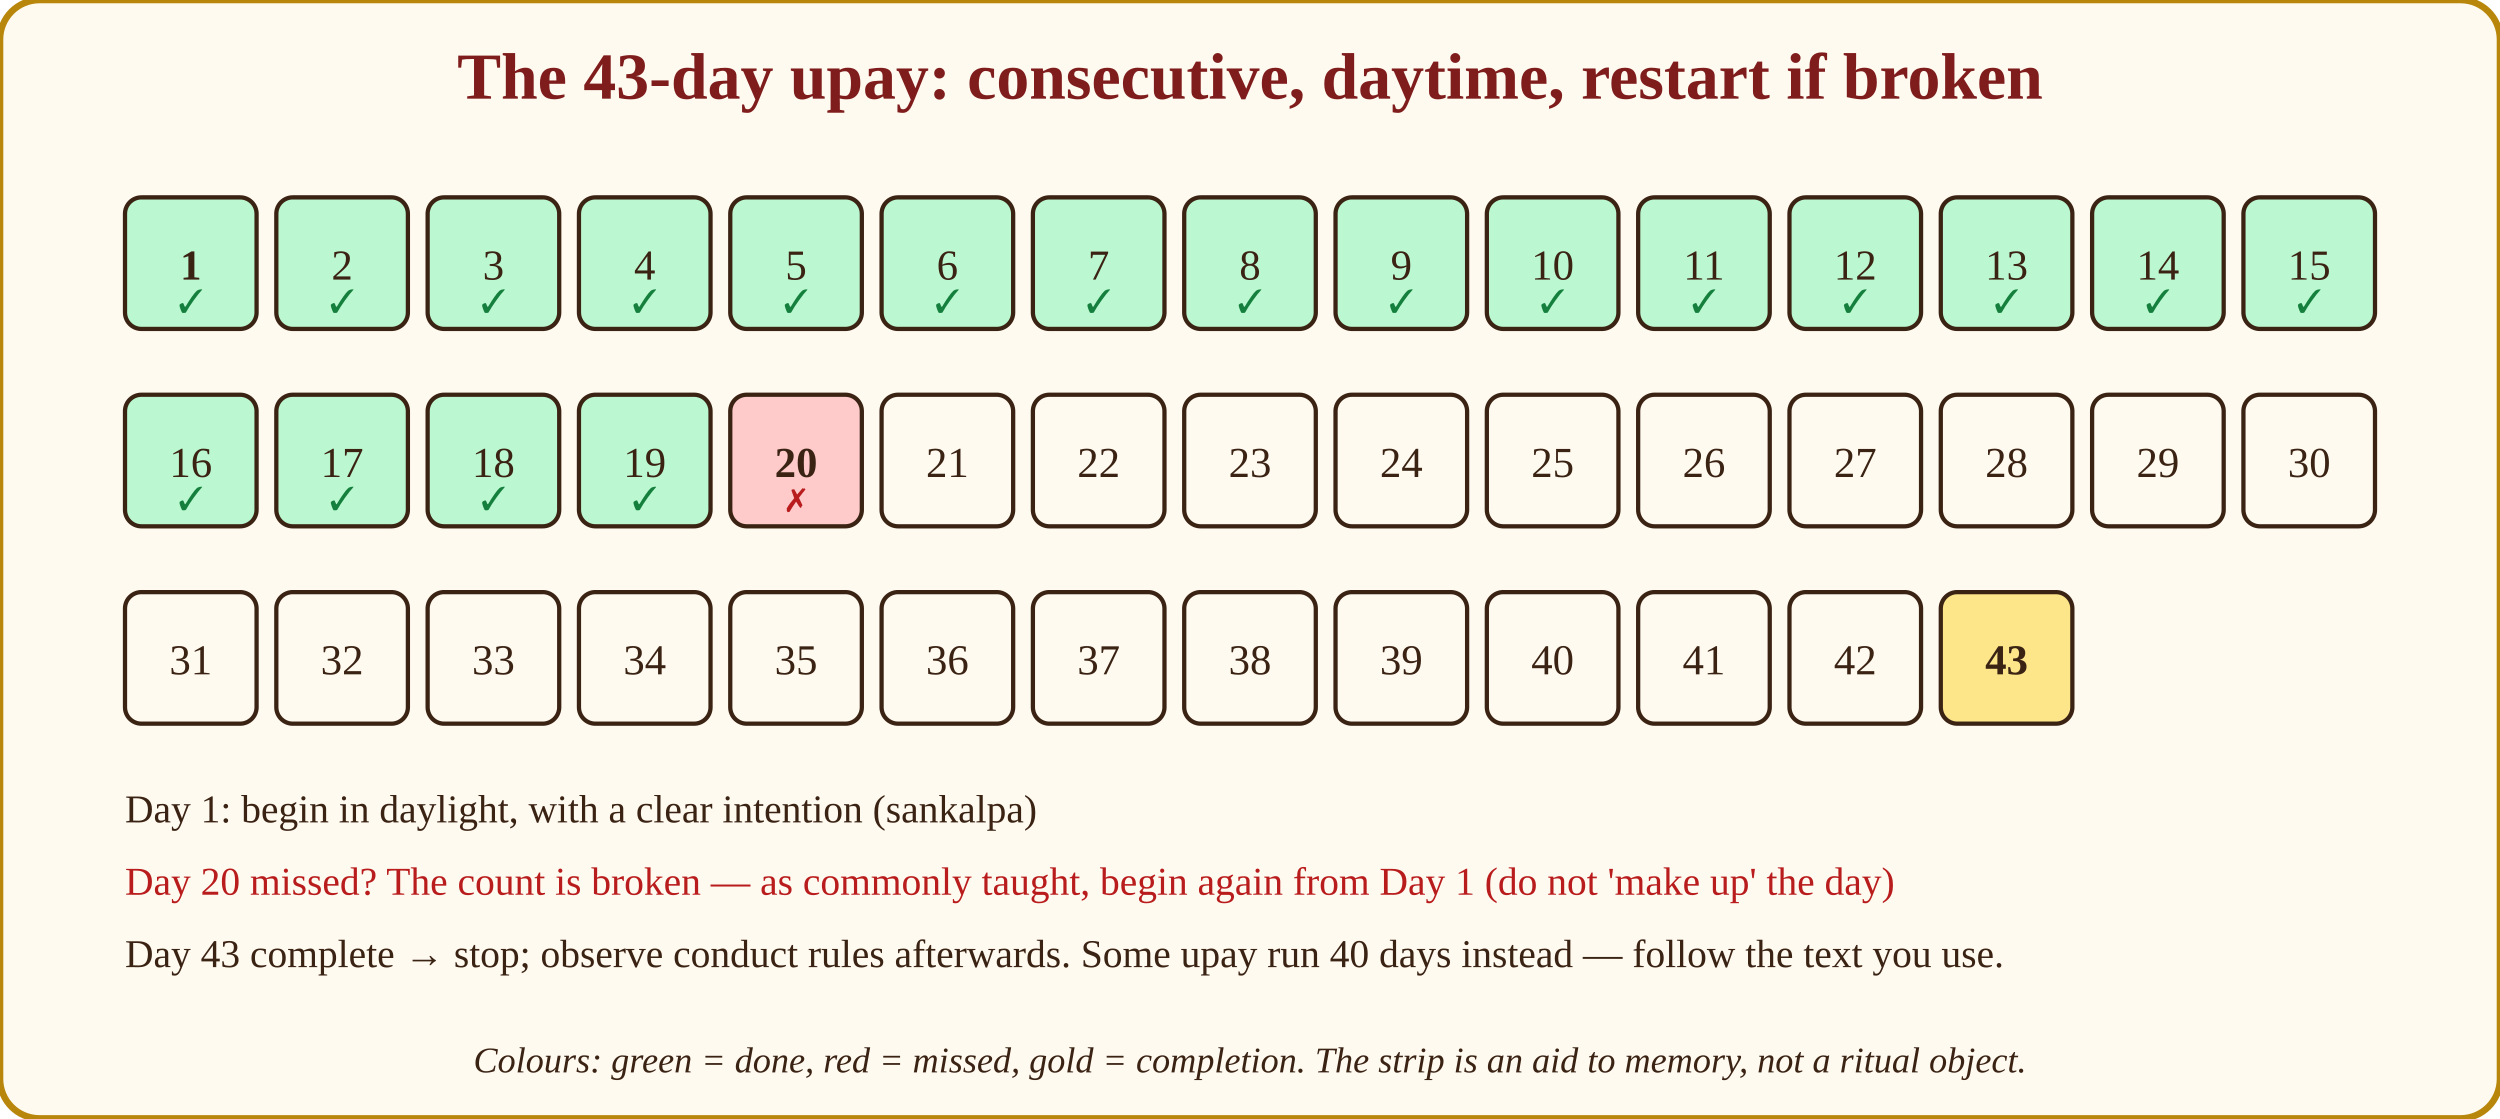
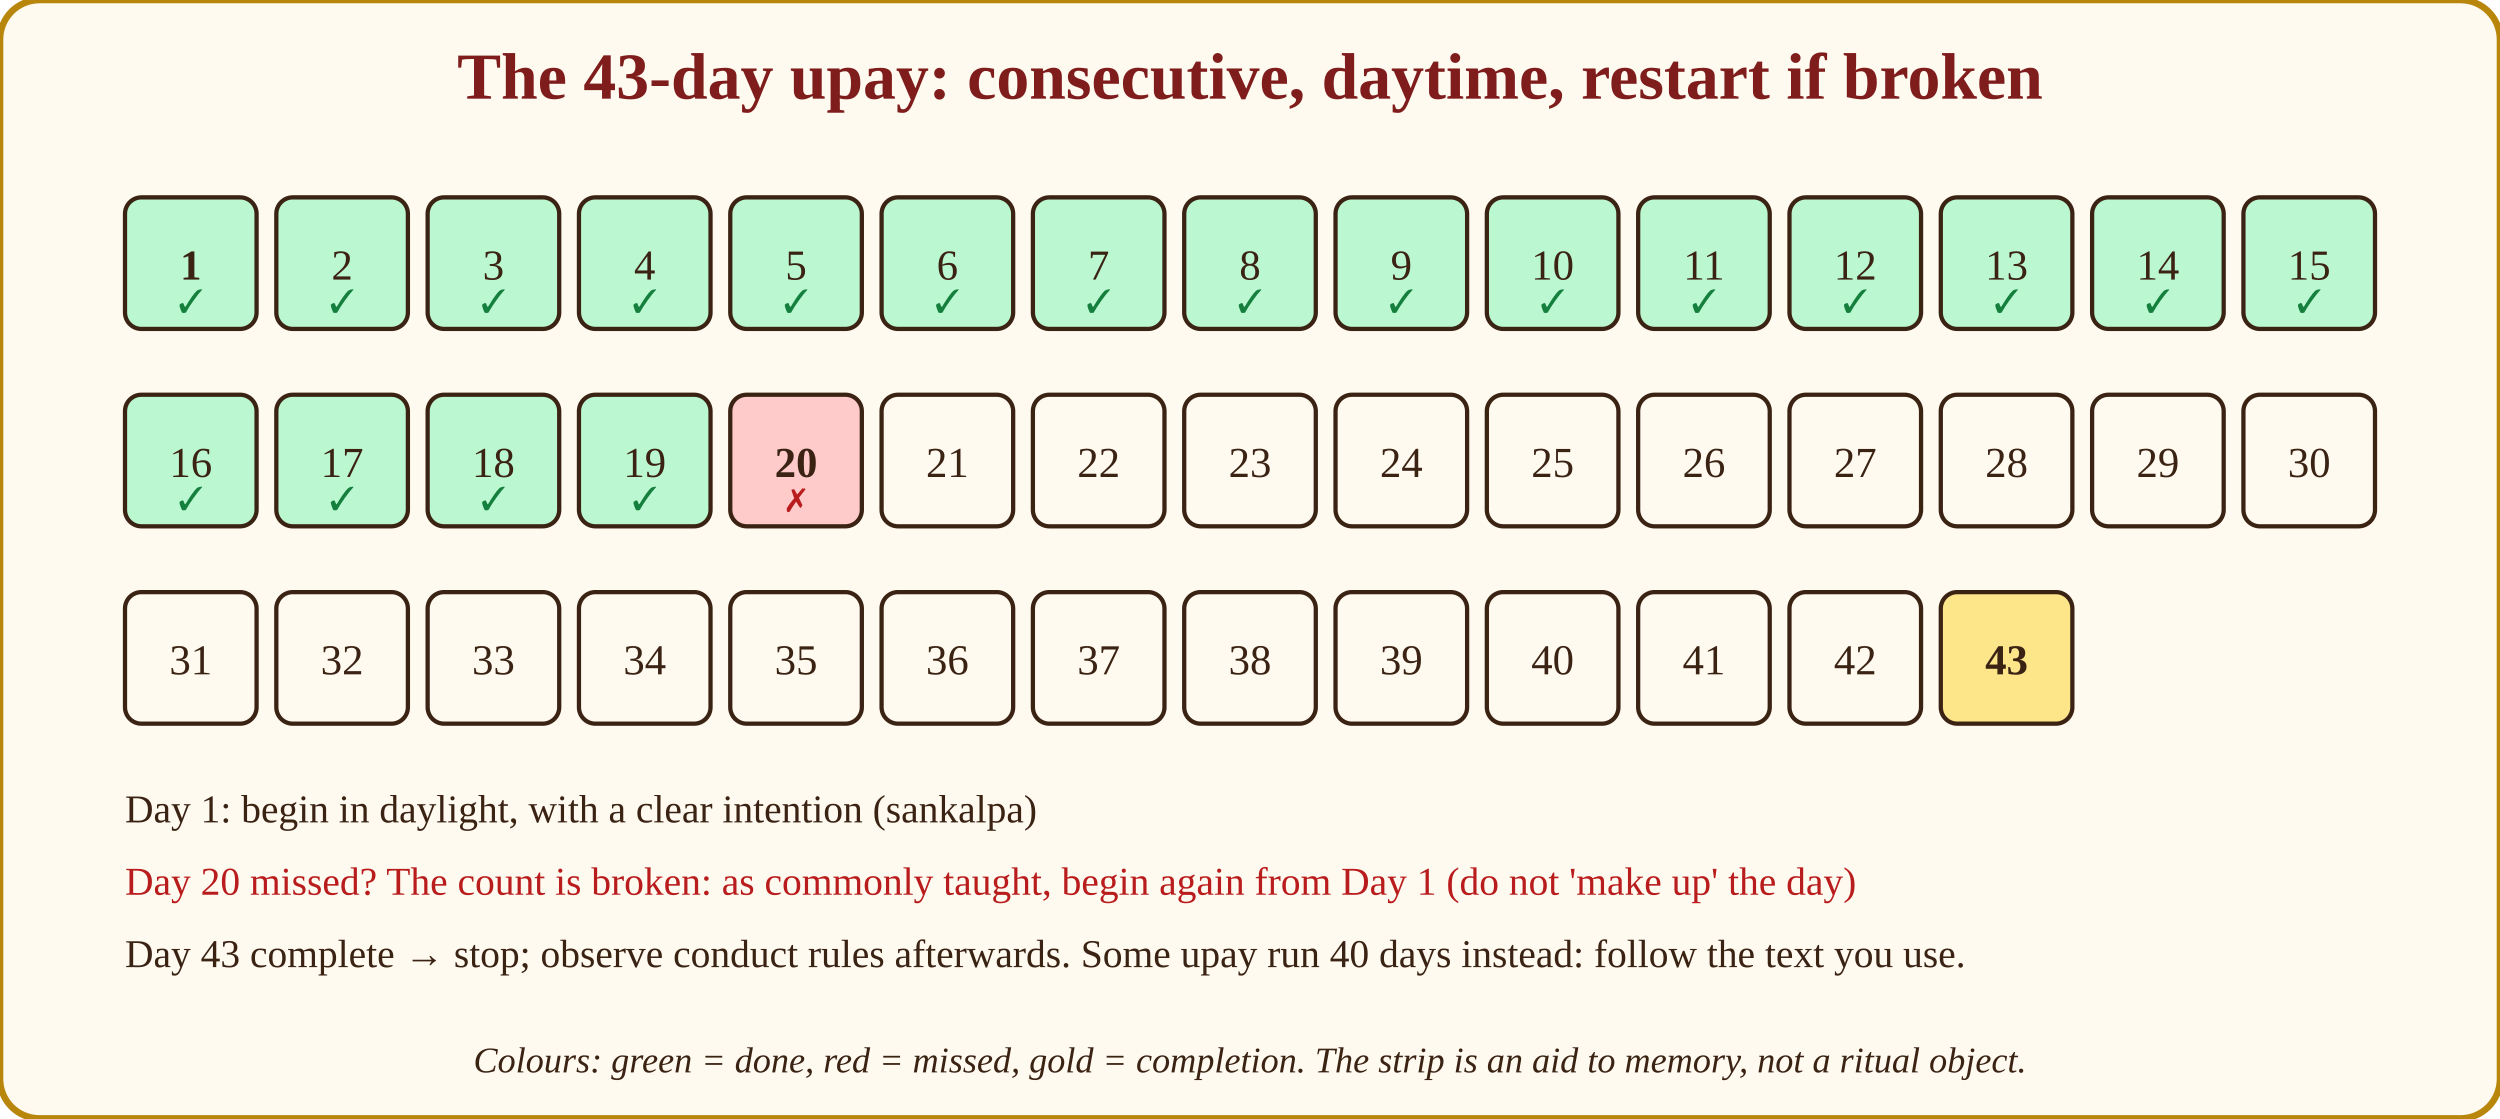
<svg xmlns="http://www.w3.org/2000/svg" width="760" height="340" viewBox="0 0 760 340" font-family="Georgia, 'Times New Roman', serif">
  <rect x="0" y="0" width="760" height="340" rx="12" fill="#fffaf0" stroke="#b8860b" stroke-width="2" />
  <text x="380.0" y="30" text-anchor="middle" font-size="20" font-weight="bold" fill="#7f1d1d">The 43-day upay: consecutive, daytime, restart if broken</text>
  <rect x="38.0" y="60" width="40" height="40" rx="5" fill="#bbf7d0" stroke="#3b2314" stroke-width="1.3" />
  <text x="58.0" y="85.0" text-anchor="middle" font-size="13" fill="#3b2314" font-weight="bold">1</text>
  <text x="58.0" y="95" text-anchor="middle" font-size="10" fill="#15803d">✓</text>
  <rect x="84.0" y="60" width="40" height="40" rx="5" fill="#bbf7d0" stroke="#3b2314" stroke-width="1.3" />
  <text x="104.0" y="85.0" text-anchor="middle" font-size="13" fill="#3b2314">2</text>
  <text x="104.0" y="95" text-anchor="middle" font-size="10" fill="#15803d">✓</text>
  <rect x="130.0" y="60" width="40" height="40" rx="5" fill="#bbf7d0" stroke="#3b2314" stroke-width="1.3" />
  <text x="150.0" y="85.0" text-anchor="middle" font-size="13" fill="#3b2314">3</text>
  <text x="150.0" y="95" text-anchor="middle" font-size="10" fill="#15803d">✓</text>
  <rect x="176.0" y="60" width="40" height="40" rx="5" fill="#bbf7d0" stroke="#3b2314" stroke-width="1.3" />
  <text x="196.0" y="85.0" text-anchor="middle" font-size="13" fill="#3b2314">4</text>
  <text x="196.0" y="95" text-anchor="middle" font-size="10" fill="#15803d">✓</text>
  <rect x="222.0" y="60" width="40" height="40" rx="5" fill="#bbf7d0" stroke="#3b2314" stroke-width="1.3" />
  <text x="242.0" y="85.0" text-anchor="middle" font-size="13" fill="#3b2314">5</text>
  <text x="242.0" y="95" text-anchor="middle" font-size="10" fill="#15803d">✓</text>
  <rect x="268.0" y="60" width="40" height="40" rx="5" fill="#bbf7d0" stroke="#3b2314" stroke-width="1.3" />
  <text x="288.0" y="85.0" text-anchor="middle" font-size="13" fill="#3b2314">6</text>
  <text x="288.0" y="95" text-anchor="middle" font-size="10" fill="#15803d">✓</text>
  <rect x="314.0" y="60" width="40" height="40" rx="5" fill="#bbf7d0" stroke="#3b2314" stroke-width="1.3" />
  <text x="334.0" y="85.0" text-anchor="middle" font-size="13" fill="#3b2314">7</text>
  <text x="334.0" y="95" text-anchor="middle" font-size="10" fill="#15803d">✓</text>
  <rect x="360.0" y="60" width="40" height="40" rx="5" fill="#bbf7d0" stroke="#3b2314" stroke-width="1.3" />
  <text x="380.0" y="85.0" text-anchor="middle" font-size="13" fill="#3b2314">8</text>
  <text x="380.0" y="95" text-anchor="middle" font-size="10" fill="#15803d">✓</text>
  <rect x="406.0" y="60" width="40" height="40" rx="5" fill="#bbf7d0" stroke="#3b2314" stroke-width="1.3" />
  <text x="426.0" y="85.0" text-anchor="middle" font-size="13" fill="#3b2314">9</text>
  <text x="426.0" y="95" text-anchor="middle" font-size="10" fill="#15803d">✓</text>
  <rect x="452.0" y="60" width="40" height="40" rx="5" fill="#bbf7d0" stroke="#3b2314" stroke-width="1.3" />
  <text x="472.0" y="85.0" text-anchor="middle" font-size="13" fill="#3b2314">10</text>
  <text x="472.0" y="95" text-anchor="middle" font-size="10" fill="#15803d">✓</text>
  <rect x="498.0" y="60" width="40" height="40" rx="5" fill="#bbf7d0" stroke="#3b2314" stroke-width="1.3" />
  <text x="518.0" y="85.0" text-anchor="middle" font-size="13" fill="#3b2314">11</text>
  <text x="518.0" y="95" text-anchor="middle" font-size="10" fill="#15803d">✓</text>
  <rect x="544.0" y="60" width="40" height="40" rx="5" fill="#bbf7d0" stroke="#3b2314" stroke-width="1.3" />
  <text x="564.0" y="85.0" text-anchor="middle" font-size="13" fill="#3b2314">12</text>
  <text x="564.0" y="95" text-anchor="middle" font-size="10" fill="#15803d">✓</text>
  <rect x="590.0" y="60" width="40" height="40" rx="5" fill="#bbf7d0" stroke="#3b2314" stroke-width="1.3" />
  <text x="610.0" y="85.0" text-anchor="middle" font-size="13" fill="#3b2314">13</text>
  <text x="610.0" y="95" text-anchor="middle" font-size="10" fill="#15803d">✓</text>
  <rect x="636.0" y="60" width="40" height="40" rx="5" fill="#bbf7d0" stroke="#3b2314" stroke-width="1.3" />
  <text x="656.0" y="85.0" text-anchor="middle" font-size="13" fill="#3b2314">14</text>
  <text x="656.0" y="95" text-anchor="middle" font-size="10" fill="#15803d">✓</text>
  <rect x="682.0" y="60" width="40" height="40" rx="5" fill="#bbf7d0" stroke="#3b2314" stroke-width="1.3" />
  <text x="702.0" y="85.0" text-anchor="middle" font-size="13" fill="#3b2314">15</text>
  <text x="702.0" y="95" text-anchor="middle" font-size="10" fill="#15803d">✓</text>
  <rect x="38.0" y="120" width="40" height="40" rx="5" fill="#bbf7d0" stroke="#3b2314" stroke-width="1.3" />
  <text x="58.0" y="145.0" text-anchor="middle" font-size="13" fill="#3b2314">16</text>
  <text x="58.0" y="155" text-anchor="middle" font-size="10" fill="#15803d">✓</text>
  <rect x="84.0" y="120" width="40" height="40" rx="5" fill="#bbf7d0" stroke="#3b2314" stroke-width="1.3" />
  <text x="104.0" y="145.0" text-anchor="middle" font-size="13" fill="#3b2314">17</text>
  <text x="104.0" y="155" text-anchor="middle" font-size="10" fill="#15803d">✓</text>
  <rect x="130.0" y="120" width="40" height="40" rx="5" fill="#bbf7d0" stroke="#3b2314" stroke-width="1.3" />
  <text x="150.0" y="145.0" text-anchor="middle" font-size="13" fill="#3b2314">18</text>
  <text x="150.0" y="155" text-anchor="middle" font-size="10" fill="#15803d">✓</text>
  <rect x="176.0" y="120" width="40" height="40" rx="5" fill="#bbf7d0" stroke="#3b2314" stroke-width="1.3" />
  <text x="196.0" y="145.0" text-anchor="middle" font-size="13" fill="#3b2314">19</text>
  <text x="196.0" y="155" text-anchor="middle" font-size="10" fill="#15803d">✓</text>
  <rect x="222.0" y="120" width="40" height="40" rx="5" fill="#fecaca" stroke="#3b2314" stroke-width="1.3" />
  <text x="242.0" y="145.0" text-anchor="middle" font-size="13" fill="#3b2314" font-weight="bold">20</text>
  <text x="242.0" y="155" text-anchor="middle" font-size="10" fill="#b91c1c">✗</text>
  <rect x="268.0" y="120" width="40" height="40" rx="5" fill="none" stroke="#3b2314" stroke-width="1.3" />
  <text x="288.0" y="145.0" text-anchor="middle" font-size="13" fill="#3b2314">21</text>
  <rect x="314.0" y="120" width="40" height="40" rx="5" fill="none" stroke="#3b2314" stroke-width="1.3" />
  <text x="334.0" y="145.0" text-anchor="middle" font-size="13" fill="#3b2314">22</text>
  <rect x="360.0" y="120" width="40" height="40" rx="5" fill="none" stroke="#3b2314" stroke-width="1.3" />
  <text x="380.0" y="145.0" text-anchor="middle" font-size="13" fill="#3b2314">23</text>
  <rect x="406.0" y="120" width="40" height="40" rx="5" fill="none" stroke="#3b2314" stroke-width="1.3" />
  <text x="426.0" y="145.0" text-anchor="middle" font-size="13" fill="#3b2314">24</text>
  <rect x="452.0" y="120" width="40" height="40" rx="5" fill="none" stroke="#3b2314" stroke-width="1.3" />
  <text x="472.0" y="145.0" text-anchor="middle" font-size="13" fill="#3b2314">25</text>
  <rect x="498.0" y="120" width="40" height="40" rx="5" fill="none" stroke="#3b2314" stroke-width="1.3" />
  <text x="518.0" y="145.0" text-anchor="middle" font-size="13" fill="#3b2314">26</text>
  <rect x="544.0" y="120" width="40" height="40" rx="5" fill="none" stroke="#3b2314" stroke-width="1.3" />
  <text x="564.0" y="145.0" text-anchor="middle" font-size="13" fill="#3b2314">27</text>
  <rect x="590.0" y="120" width="40" height="40" rx="5" fill="none" stroke="#3b2314" stroke-width="1.3" />
  <text x="610.0" y="145.0" text-anchor="middle" font-size="13" fill="#3b2314">28</text>
  <rect x="636.0" y="120" width="40" height="40" rx="5" fill="none" stroke="#3b2314" stroke-width="1.3" />
  <text x="656.0" y="145.0" text-anchor="middle" font-size="13" fill="#3b2314">29</text>
  <rect x="682.0" y="120" width="40" height="40" rx="5" fill="none" stroke="#3b2314" stroke-width="1.3" />
  <text x="702.0" y="145.0" text-anchor="middle" font-size="13" fill="#3b2314">30</text>
  <rect x="38.0" y="180" width="40" height="40" rx="5" fill="none" stroke="#3b2314" stroke-width="1.3" />
  <text x="58.0" y="205.0" text-anchor="middle" font-size="13" fill="#3b2314">31</text>
  <rect x="84.0" y="180" width="40" height="40" rx="5" fill="none" stroke="#3b2314" stroke-width="1.3" />
  <text x="104.0" y="205.0" text-anchor="middle" font-size="13" fill="#3b2314">32</text>
  <rect x="130.0" y="180" width="40" height="40" rx="5" fill="none" stroke="#3b2314" stroke-width="1.3" />
  <text x="150.0" y="205.0" text-anchor="middle" font-size="13" fill="#3b2314">33</text>
  <rect x="176.0" y="180" width="40" height="40" rx="5" fill="none" stroke="#3b2314" stroke-width="1.3" />
  <text x="196.0" y="205.0" text-anchor="middle" font-size="13" fill="#3b2314">34</text>
  <rect x="222.0" y="180" width="40" height="40" rx="5" fill="none" stroke="#3b2314" stroke-width="1.3" />
  <text x="242.0" y="205.0" text-anchor="middle" font-size="13" fill="#3b2314">35</text>
  <rect x="268.0" y="180" width="40" height="40" rx="5" fill="none" stroke="#3b2314" stroke-width="1.3" />
  <text x="288.0" y="205.0" text-anchor="middle" font-size="13" fill="#3b2314">36</text>
  <rect x="314.0" y="180" width="40" height="40" rx="5" fill="none" stroke="#3b2314" stroke-width="1.3" />
  <text x="334.0" y="205.0" text-anchor="middle" font-size="13" fill="#3b2314">37</text>
  <rect x="360.0" y="180" width="40" height="40" rx="5" fill="none" stroke="#3b2314" stroke-width="1.3" />
  <text x="380.0" y="205.0" text-anchor="middle" font-size="13" fill="#3b2314">38</text>
  <rect x="406.0" y="180" width="40" height="40" rx="5" fill="none" stroke="#3b2314" stroke-width="1.3" />
  <text x="426.0" y="205.0" text-anchor="middle" font-size="13" fill="#3b2314">39</text>
  <rect x="452.0" y="180" width="40" height="40" rx="5" fill="none" stroke="#3b2314" stroke-width="1.3" />
  <text x="472.0" y="205.0" text-anchor="middle" font-size="13" fill="#3b2314">40</text>
  <rect x="498.0" y="180" width="40" height="40" rx="5" fill="none" stroke="#3b2314" stroke-width="1.3" />
  <text x="518.0" y="205.0" text-anchor="middle" font-size="13" fill="#3b2314">41</text>
  <rect x="544.0" y="180" width="40" height="40" rx="5" fill="none" stroke="#3b2314" stroke-width="1.3" />
  <text x="564.0" y="205.0" text-anchor="middle" font-size="13" fill="#3b2314">42</text>
  <rect x="590.0" y="180" width="40" height="40" rx="5" fill="#fde68a" stroke="#3b2314" stroke-width="1.3" />
  <text x="610.0" y="205.0" text-anchor="middle" font-size="13" fill="#3b2314" font-weight="bold">43</text>
  <text x="38.0" y="250" text-anchor="start" font-size="12" fill="#3b2314">Day 1: begin in daylight, with a clear intention (sankalpa)</text>
-   <text x="38.0" y="272" text-anchor="start" font-size="12" fill="#b91c1c">Day 20 missed? The count is broken — as commonly taught, begin again from Day 1 (do not 'make up' the day)</text>
-   <text x="38.0" y="294" text-anchor="start" font-size="12" fill="#3b2314">Day 43 complete → stop; observe conduct rules afterwards. Some upay run 40 days instead — follow the text you use.</text>
+   <text x="38.0" y="272" text-anchor="start" font-size="12" fill="#b91c1c">Day 20 missed? The count is broken: as commonly taught, begin again from Day 1 (do not 'make up' the day)</text>
+   <text x="38.0" y="294" text-anchor="start" font-size="12" fill="#3b2314">Day 43 complete → stop; observe conduct rules afterwards. Some upay run 40 days instead: follow the text you use.</text>
  <text x="380.0" y="326" text-anchor="middle" font-size="11" fill="#3b2314" font-style="italic">Colours: green = done, red = missed, gold = completion. The strip is an aid to memory, not a ritual object.</text>
</svg>
